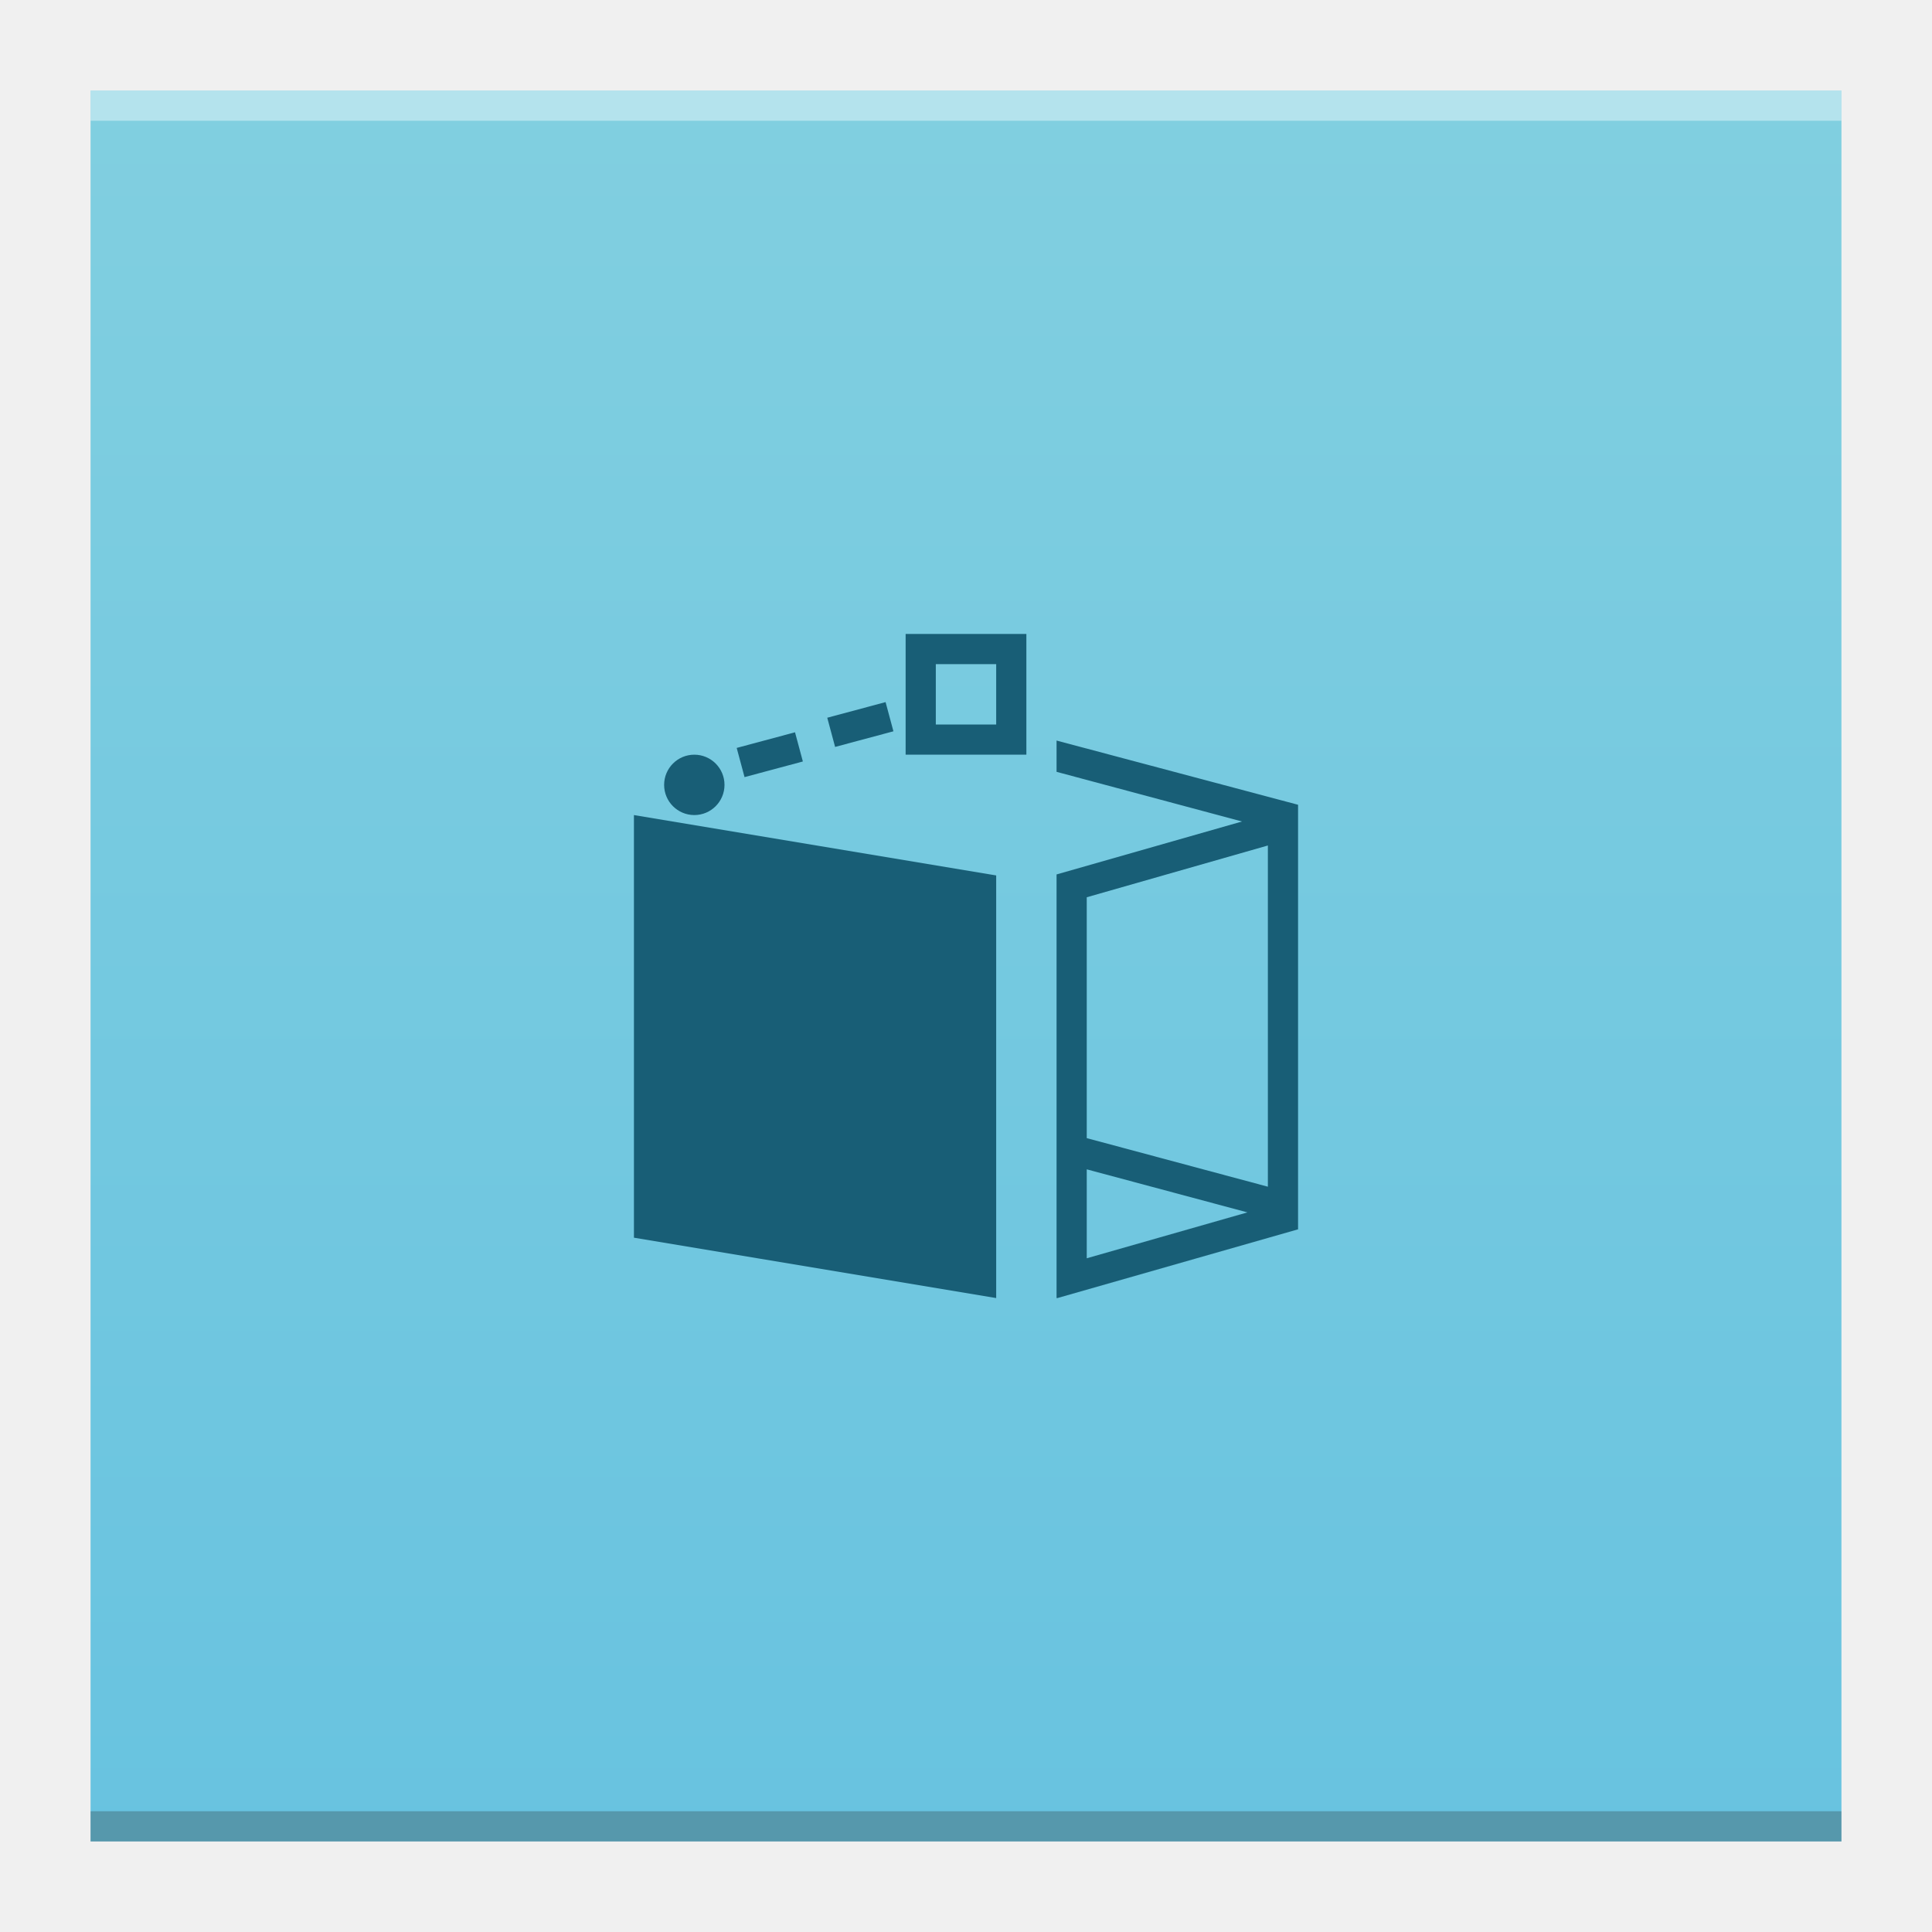
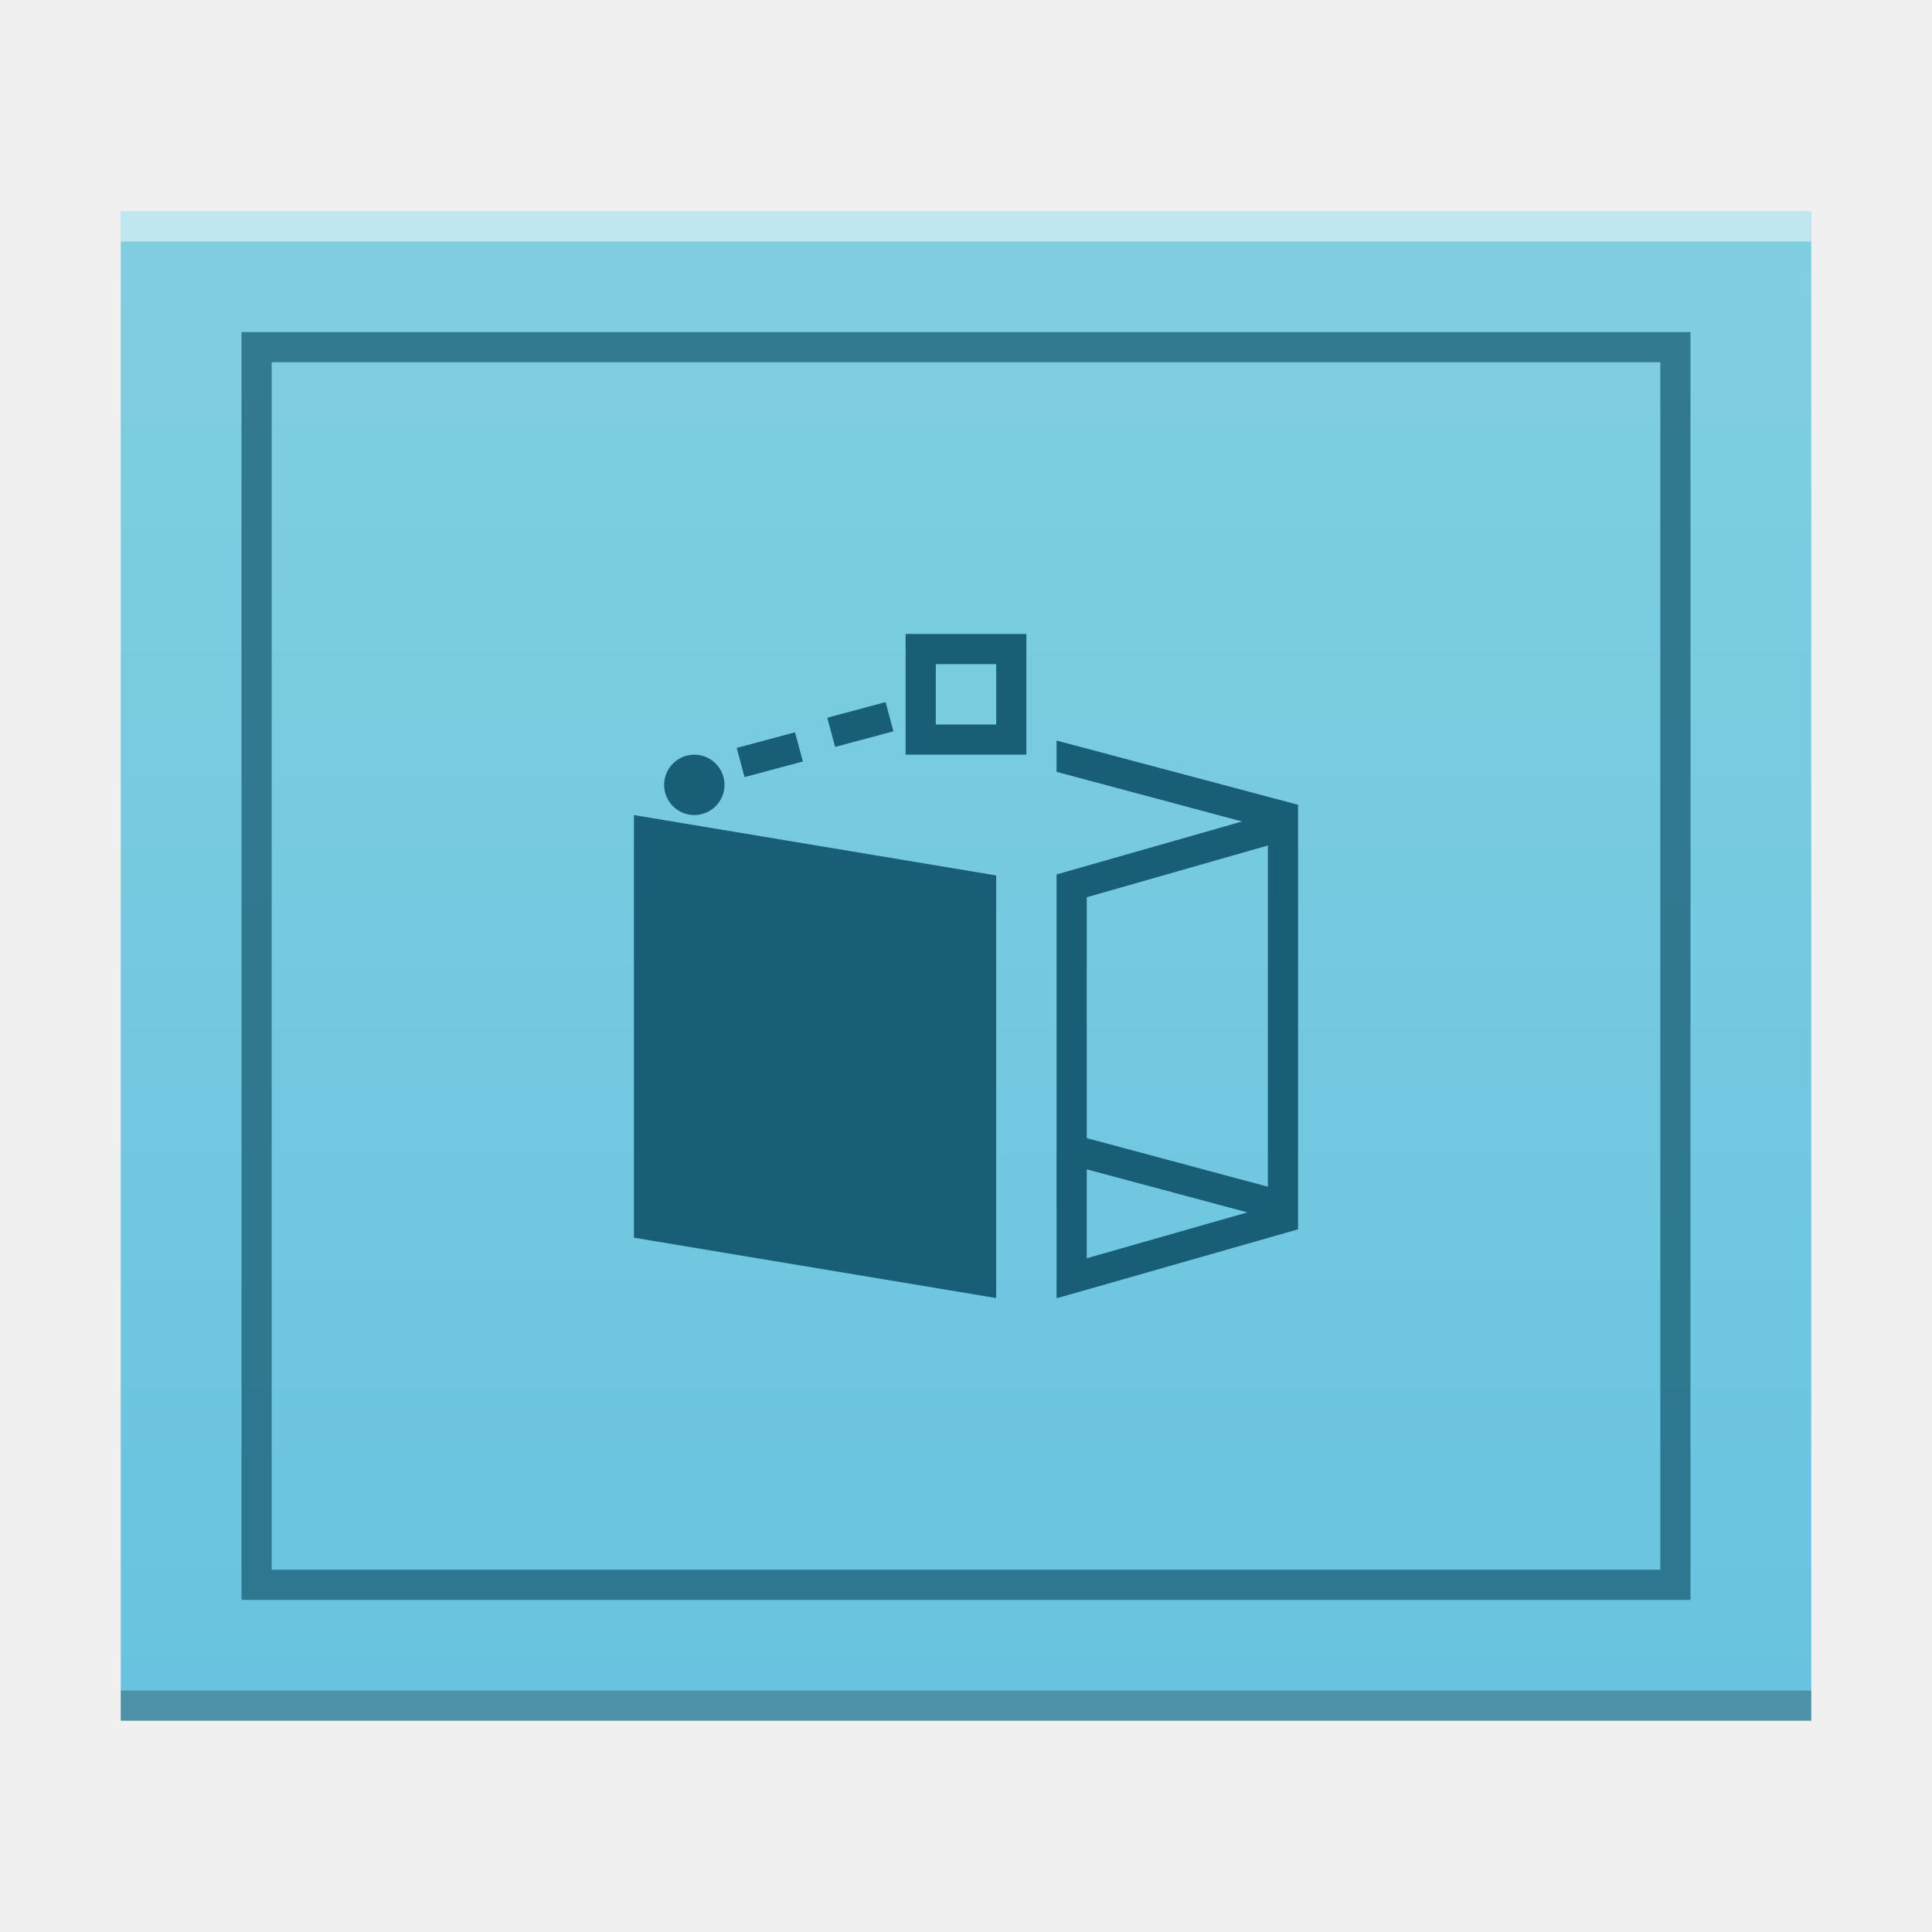
<svg xmlns="http://www.w3.org/2000/svg" xmlns:xlink="http://www.w3.org/1999/xlink" width="64" version="1.1" viewBox="0 0 64 64" height="64" id="svg2">
  <defs id="defs4">
    <linearGradient id="linearGradient4300">
      <stop style="stop-color:#68c3e0" id="stop4302" />
      <stop offset="1" style="stop-color:#81cfe0" id="stop4304" />
    </linearGradient>
-     <linearGradient xlink:href="#linearGradient4300" id="linearGradient4306-3" y1="61" y2="3" x2="0" gradientUnits="userSpaceOnUse" gradientTransform="matrix(1.318182,0,0,1,-10.18182,0)" />
+     <linearGradient xlink:href="#linearGradient4300" id="linearGradient4178" x1="30" y1="57" x2="30" y2="7" gradientUnits="userSpaceOnUse" />
  </defs>
-   <path style="fill:url(#linearGradient4306-3);fill-opacity:1.0" id="rect3500-3" d="M 3,3 3,61 42.545,61 61,61 61,17 61,3 42.545,3 Z" />
-   <rect width="58" x="3" y="60" height="1" style="fill:#2e3132;fill-opacity:0.294" id="rect4169-5" />
-   <rect width="58" x="3" y="3" height="1" style="fill:#ffffff;fill-opacity:0.41" id="rect4236-6" />
-   <path style="fill:#185e76;fill-rule:evenodd" id="path4166" d="m 30,21 0,4 4,0 0,-4 -4,0 z m 1,1 2,0 0,2 -2,0 0,-2 z m -1.664,1.258 -1.932,0.518 0.26,0.967 1.932,-0.518 -0.26,-0.967 z m -3,1 -1.932,0.518 0.26,0.967 1.932,-0.518 -0.26,-0.967 z M 35,24.533 35,25.568 41.143,27.213 35,28.967 35,30 l 0,7.434 0,1.035 0,3.498 L 35,43 35.029,43 43,40.723 l 0,-0.057 0,-0.055 0,-0.928 0,-11.961 0,-0.012 0,-1.051 -8,-2.127 z M 23,25 a 1,1 0 0 0 -1,1 1,1 0 0 0 1,1 1,1 0 0 0 1,-1 1,1 0 0 0 -1,-1 z m -2,2 0,14 12,2 0,-14 -12,-2 z m 21,1.008 0,11.303 -6,-1.609 0,-7.979 6,-1.715 z M 36,38.736 41.322,40.162 36,41.682 36,38.736 Z" />
+   <path d="m 4,57 0,-50 46,0 10,-1e-6 0,50 z" id="path5819-3" style="color:#000000;clip-rule:nonzero;display:inline;overflow:visible;visibility:visible;opacity:1;isolation:auto;mix-blend-mode:normal;color-interpolation:sRGB;color-interpolation-filters:linearRGB;solid-color:#000000;solid-opacity:1;fill:url(#linearGradient4178);fill-opacity:1.0;fill-rule:nonzero;stroke:none;stroke-width:1;stroke-linecap:butt;stroke-linejoin:miter;stroke-miterlimit:4;stroke-dasharray:none;stroke-dashoffset:0;stroke-opacity:1;marker:none;color-rendering:auto;image-rendering:auto;shape-rendering:auto;text-rendering:auto;enable-background:accumulate" />
+   <rect id="rect5821-5" style="color:#000000;clip-rule:nonzero;display:inline;overflow:visible;visibility:visible;opacity:0.25;isolation:auto;mix-blend-mode:normal;color-interpolation:sRGB;color-interpolation-filters:linearRGB;solid-color:#000000;solid-opacity:1;fill:#000000;fill-opacity:1;fill-rule:nonzero;stroke-width:1;stroke-linecap:butt;stroke-linejoin:miter;stroke-miterlimit:4;stroke-dasharray:none;stroke-dashoffset:0;stroke-opacity:1;color-rendering:auto;image-rendering:auto;shape-rendering:auto;text-rendering:auto;enable-background:accumulate" height="1" y="56" x="4" width="56" />
+   <rect id="rect5823-6" style="color:#000000;clip-rule:nonzero;display:inline;overflow:visible;visibility:visible;opacity:0.5;isolation:auto;mix-blend-mode:normal;color-interpolation:sRGB;color-interpolation-filters:linearRGB;solid-color:#000000;solid-opacity:1;fill:#ffffff;fill-opacity:1;fill-rule:nonzero;stroke-width:1;stroke-linecap:butt;stroke-linejoin:miter;stroke-miterlimit:4;stroke-dasharray:none;stroke-dashoffset:0;stroke-opacity:1;color-rendering:auto;image-rendering:auto;shape-rendering:auto;text-rendering:auto;enable-background:accumulate" height="1" y="7" x="4" width="56" />
+   <path style="color:#000000;clip-rule:nonzero;display:inline;overflow:visible;visibility:visible;opacity:0.75;isolation:auto;mix-blend-mode:normal;color-interpolation:sRGB;color-interpolation-filters:linearRGB;solid-color:#000000;solid-opacity:1;fill:#185e76;fill-opacity:1;fill-rule:nonzero;stroke-width:2;stroke-linecap:square;stroke-linejoin:miter;stroke-miterlimit:4;stroke-dasharray:none;stroke-dashoffset:0;stroke-opacity:1;color-rendering:auto;image-rendering:auto;shape-rendering:auto;text-rendering:auto;enable-background:accumulate" d="m 8,11 0,42 48,0 0,-42 -1,0 z m 1,1 46,0 0,40 -46,0 z" id="path5825-2" />
+   <path style="fill:#185e76;fill-rule:evenodd;fill-opacity:1" id="path4166-5" d="m 30,21 0,4 4,0 0,-4 -4,0 z m 1,1 2,0 0,2 -2,0 0,-2 z m -1.664,1.258 -1.932,0.518 0.26,0.967 1.932,-0.518 -0.26,-0.967 z m -3,1 -1.932,0.518 0.26,0.967 1.932,-0.518 -0.26,-0.967 z M 35,24.533 35,25.568 41.143,27.213 35,28.967 35,30 l 0,7.434 0,1.035 0,3.498 L 35,43 35.029,43 43,40.723 l 0,-0.057 0,-0.055 0,-0.928 0,-11.961 0,-0.012 0,-1.051 -8,-2.127 z M 23,25 a 1,1 0 0 0 -1,1 1,1 0 0 0 1,1 1,1 0 0 0 1,-1 1,1 0 0 0 -1,-1 z m -2,2 0,14 12,2 0,-14 -12,-2 z m 21,1.008 0,11.303 -6,-1.609 0,-7.979 6,-1.715 z M 36,38.736 41.322,40.162 36,41.682 36,38.736 Z" />
</svg>
